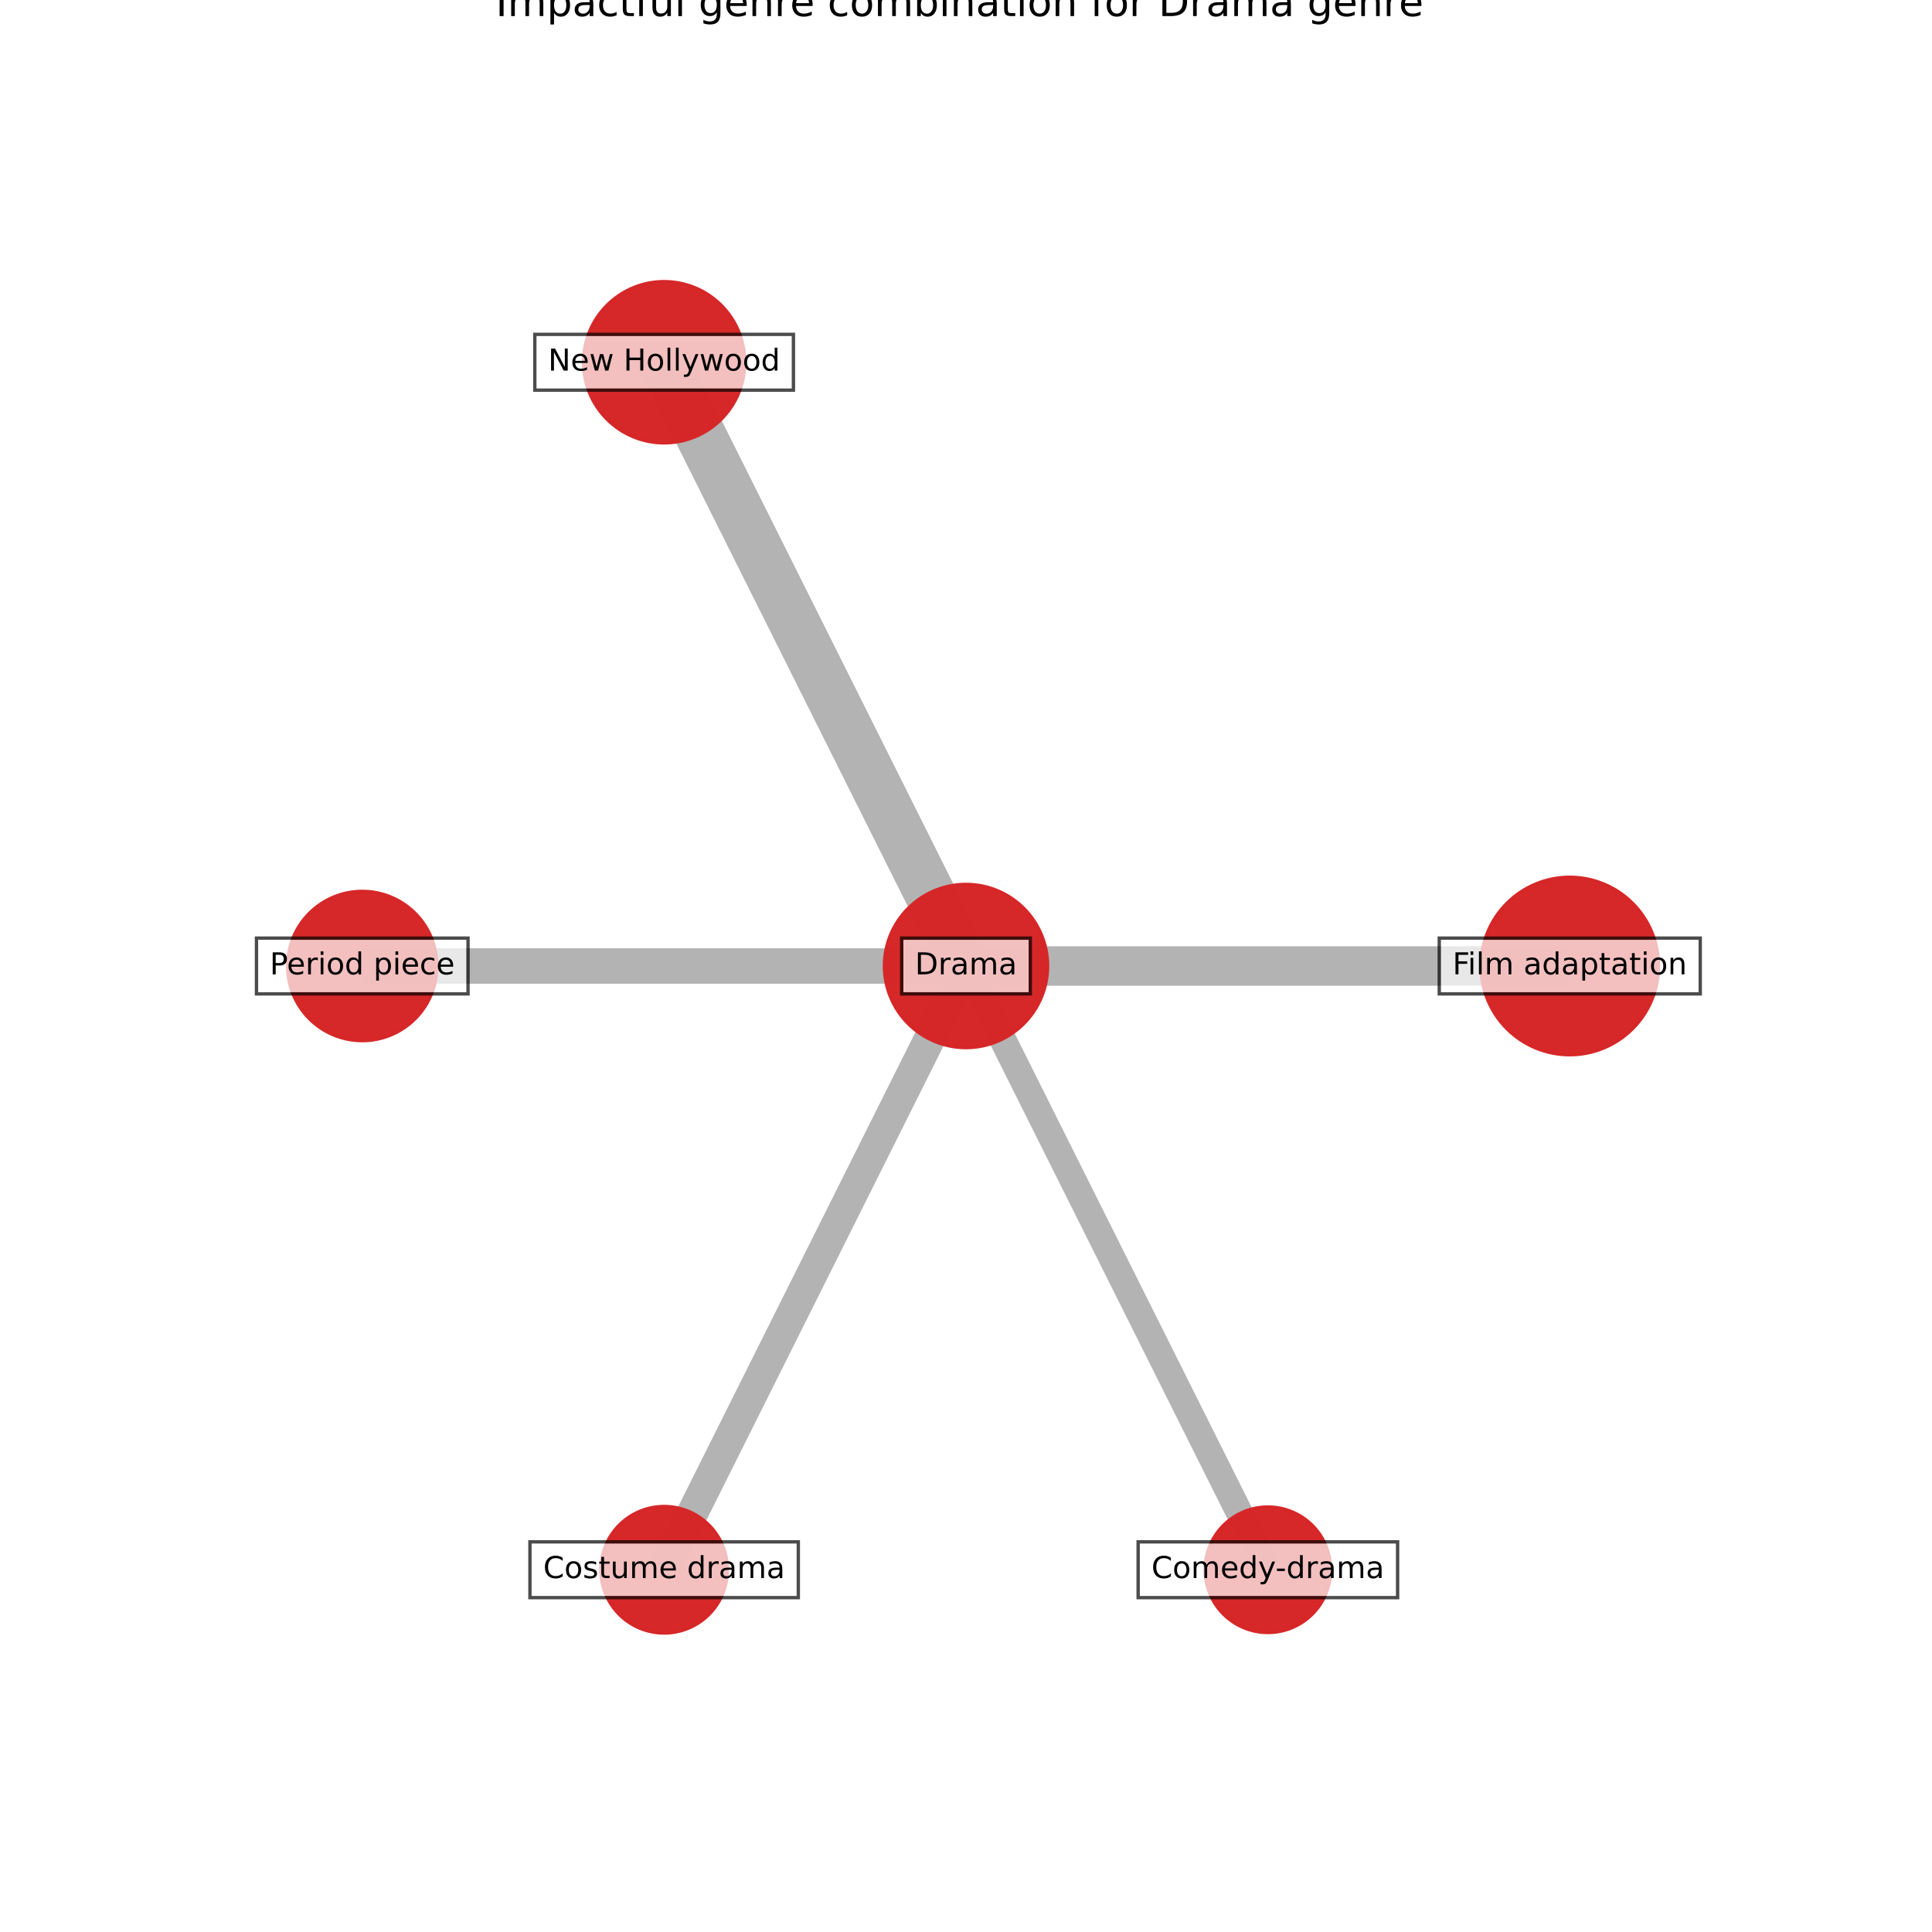
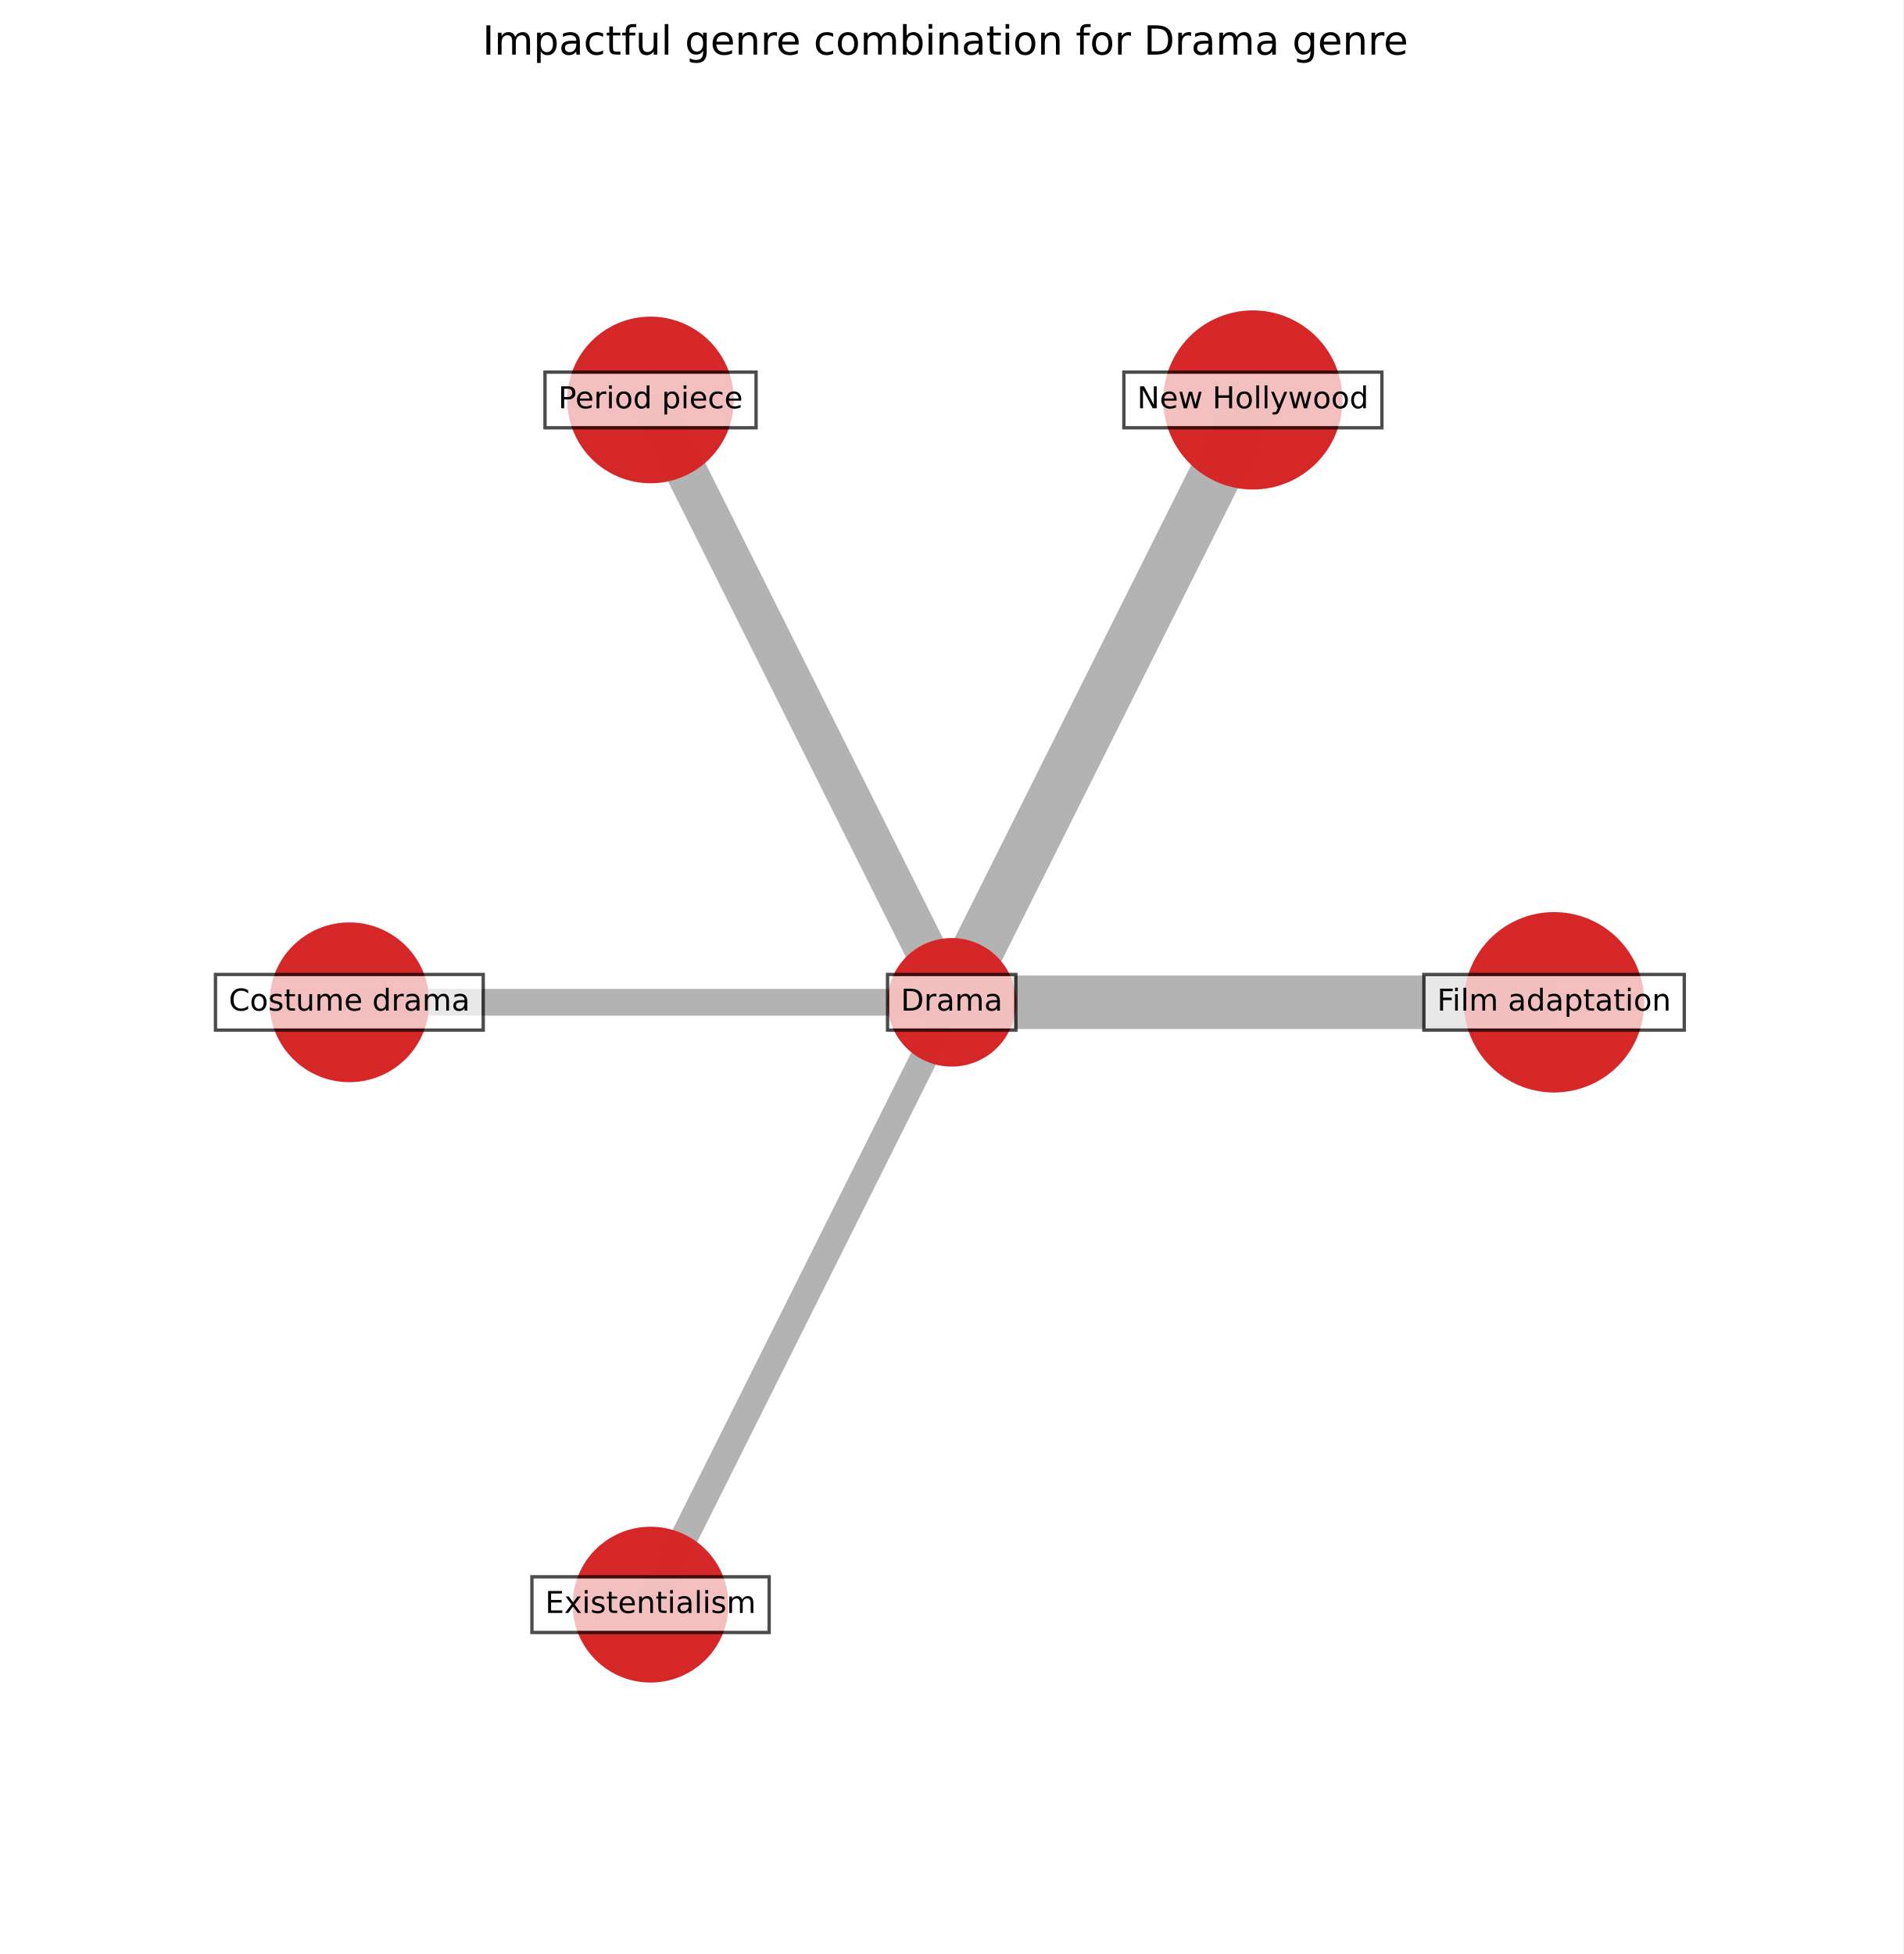
- <svg xmlns="http://www.w3.org/2000/svg" xmlns:xlink="http://www.w3.org/1999/xlink" width="576pt" height="576pt" viewBox="0 0 576 576" version="1.1">
+ <svg xmlns="http://www.w3.org/2000/svg" xmlns:xlink="http://www.w3.org/1999/xlink" width="568.8pt" height="583.918pt" viewBox="0 0 568.8 583.918" version="1.1">
  <defs>
    <style type="text/css">*{stroke-linejoin: round; stroke-linecap: butt}</style>
  </defs>
  <g id="figure_1">
    <g id="patch_1">
-       <path d="M 0 576  L 576 576  L 576 0  L 0 0  z " style="fill: #ffffff" />
+       <path d="M 0 583.918  L 568.8 583.918  L 568.8 0  L 0 0  z " style="fill: #ffffff" />
    </g>
    <g id="axes_1">
      <g id="LineCollection_1">
-         <path d="M 468 288  L 288 288  " clip-path="url(#p391d0320da)" style="fill: none; stroke: #000000; stroke-opacity: 0.3; stroke-width: 11.754" />
-         <path d="M 288 288  L 198 108  " clip-path="url(#p391d0320da)" style="fill: none; stroke: #000000; stroke-opacity: 0.3; stroke-width: 15.142" />
-         <path d="M 288 288  L 108 288  " clip-path="url(#p391d0320da)" style="fill: none; stroke: #000000; stroke-opacity: 0.3; stroke-width: 10.554" />
-         <path d="M 288 288  L 198 468  " clip-path="url(#p391d0320da)" style="fill: none; stroke: #000000; stroke-opacity: 0.3; stroke-width: 9.326" />
-         <path d="M 288 288  L 378 468  " clip-path="url(#p391d0320da)" style="fill: none; stroke: #000000; stroke-opacity: 0.3; stroke-width: 8" />
+         <path d="M 464.4 299.518  L 284.4 299.518  " clip-path="url(#p672c095d29)" style="fill: none; stroke: #000000; stroke-opacity: 0.3; stroke-width: 16" />
+         <path d="M 374.4 119.518  L 284.4 299.518  " clip-path="url(#p672c095d29)" style="fill: none; stroke: #000000; stroke-opacity: 0.3; stroke-width: 15.593" />
+         <path d="M 194.4 119.518  L 284.4 299.518  " clip-path="url(#p672c095d29)" style="fill: none; stroke: #000000; stroke-opacity: 0.3; stroke-width: 12.433" />
+         <path d="M 104.4 299.518  L 284.4 299.518  " clip-path="url(#p672c095d29)" style="fill: none; stroke: #000000; stroke-opacity: 0.3; stroke-width: 8" />
+         <path d="M 194.4 479.518  L 284.4 299.518  " clip-path="url(#p672c095d29)" style="fill: none; stroke: #000000; stroke-opacity: 0.3; stroke-width: 8.195" />
      </g>
      <g id="PathCollection_1">
-         <path d="M 468 314.458  C 475.017 314.458 481.747 311.67 486.708 306.708  C 491.67 301.747 494.458 295.017 494.458 288  C 494.458 280.983 491.67 274.253 486.708 269.292  C 481.747 264.33 475.017 261.542 468 261.542  C 460.983 261.542 454.253 264.33 449.292 269.292  C 444.33 274.253 441.542 280.983 441.542 288  C 441.542 295.017 444.33 301.747 449.292 306.708  C 454.253 311.67 460.983 314.458 468 314.458  z " clip-path="url(#p391d0320da)" style="fill: #d62728; fill-opacity: 0.99; stroke: #d62728; stroke-opacity: 0.99" />
-         <path d="M 288 312.33  C 294.452 312.33 300.641 309.766 305.204 305.204  C 309.766 300.641 312.33 294.452 312.33 288  C 312.33 281.548 309.766 275.359 305.204 270.796  C 300.641 266.234 294.452 263.67 288 263.67  C 281.548 263.67 275.359 266.234 270.796 270.796  C 266.234 275.359 263.67 281.548 263.67 288  C 263.67 294.452 266.234 300.641 270.796 305.204  C 275.359 309.766 281.548 312.33 288 312.33  z " clip-path="url(#p391d0320da)" style="fill: #d62728; fill-opacity: 0.99; stroke: #d62728; stroke-opacity: 0.99" />
-         <path d="M 198 132.038  C 204.375 132.038 210.49 129.506 214.998 124.998  C 219.506 120.49 222.038 114.375 222.038 108  C 222.038 101.625 219.506 95.51 214.998 91.002  C 210.49 86.494 204.375 83.962 198 83.962  C 191.625 83.962 185.51 86.494 181.002 91.002  C 176.494 95.51 173.962 101.625 173.962 108  C 173.962 114.375 176.494 120.49 181.002 124.998  C 185.51 129.506 191.625 132.038 198 132.038  z " clip-path="url(#p391d0320da)" style="fill: #d62728; fill-opacity: 0.99; stroke: #d62728; stroke-opacity: 0.99" />
-         <path d="M 108 310.252  C 113.901 310.252 119.562 307.908 123.735 303.735  C 127.908 299.562 130.252 293.901 130.252 288  C 130.252 282.099 127.908 276.438 123.735 272.265  C 119.562 268.092 113.901 265.748 108 265.748  C 102.099 265.748 96.438 268.092 92.265 272.265  C 88.092 276.438 85.748 282.099 85.748 288  C 85.748 293.901 88.092 299.562 92.265 303.735  C 96.438 307.908 102.099 310.252 108 310.252  z " clip-path="url(#p391d0320da)" style="fill: #d62728; fill-opacity: 0.99; stroke: #d62728; stroke-opacity: 0.99" />
-         <path d="M 198 486.862  C 203.002 486.862 207.8 484.874 211.337 481.337  C 214.874 477.8 216.862 473.002 216.862 468  C 216.862 462.998 214.874 458.2 211.337 454.663  C 207.8 451.126 203.002 449.138 198 449.138  C 192.998 449.138 188.2 451.126 184.663 454.663  C 181.126 458.2 179.138 462.998 179.138 468  C 179.138 473.002 181.126 477.8 184.663 481.337  C 188.2 484.874 192.998 486.862 198 486.862  z " clip-path="url(#p391d0320da)" style="fill: #d62728; fill-opacity: 0.99; stroke: #d62728; stroke-opacity: 0.99" />
-         <path d="M 378 486.708  C 382.961 486.708 387.72 484.737 391.229 481.229  C 394.737 477.72 396.708 472.961 396.708 468  C 396.708 463.039 394.737 458.28 391.229 454.771  C 387.72 451.263 382.961 449.292 378 449.292  C 373.038 449.292 368.28 451.263 364.771 454.771  C 361.263 458.28 359.292 463.039 359.292 468  C 359.292 472.961 361.263 477.72 364.771 481.229  C 368.28 484.737 373.038 486.708 378 486.708  z " clip-path="url(#p391d0320da)" style="fill: #d62728; fill-opacity: 0.99; stroke: #d62728; stroke-opacity: 0.99" />
+         <path d="M 464.4 325.976  C 471.417 325.976 478.147 323.188 483.108 318.226  C 488.07 313.265 490.858 306.535 490.858 299.518  C 490.858 292.502 488.07 285.771 483.108 280.81  C 478.147 275.848 471.417 273.061 464.4 273.061  C 457.383 273.061 450.653 275.848 445.692 280.81  C 440.73 285.771 437.942 292.502 437.942 299.518  C 437.942 306.535 440.73 313.265 445.692 318.226  C 450.653 323.188 457.383 325.976 464.4 325.976  z " clip-path="url(#p672c095d29)" style="fill: #d62728; fill-opacity: 0.99; stroke: #d62728; stroke-opacity: 0.99" />
+         <path d="M 374.4 145.787  C 381.367 145.787 388.049 143.019 392.975 138.093  C 397.901 133.167 400.669 126.485 400.669 119.518  C 400.669 112.551 397.901 105.869 392.975 100.943  C 388.049 96.017 381.367 93.249 374.4 93.249  C 367.433 93.249 360.751 96.017 355.825 100.943  C 350.899 105.869 348.131 112.551 348.131 119.518  C 348.131 126.485 350.899 133.167 355.825 138.093  C 360.751 143.019 367.433 145.787 374.4 145.787  z " clip-path="url(#p672c095d29)" style="fill: #d62728; fill-opacity: 0.99; stroke: #d62728; stroke-opacity: 0.99" />
+         <path d="M 194.4 143.919  C 200.871 143.919 207.078 141.348 211.654 136.772  C 216.23 132.196 218.801 125.989 218.801 119.518  C 218.801 113.047 216.23 106.84 211.654 102.264  C 207.078 97.688 200.871 95.117 194.4 95.117  C 187.929 95.117 181.722 97.688 177.146 102.264  C 172.57 106.84 169.999 113.047 169.999 119.518  C 169.999 125.989 172.57 132.196 177.146 136.772  C 181.722 141.348 187.929 143.919 194.4 143.919  z " clip-path="url(#p672c095d29)" style="fill: #d62728; fill-opacity: 0.99; stroke: #d62728; stroke-opacity: 0.99" />
+         <path d="M 104.4 322.894  C 110.599 322.894 116.546 320.431 120.929 316.048  C 125.313 311.664 127.776 305.718 127.776 299.518  C 127.776 293.319 125.313 287.372 120.929 282.989  C 116.546 278.605 110.599 276.142 104.4 276.142  C 98.201 276.142 92.254 278.605 87.871 282.989  C 83.487 287.372 81.024 293.319 81.024 299.518  C 81.024 305.718 83.487 311.664 87.871 316.048  C 92.254 320.431 98.201 322.894 104.4 322.894  z " clip-path="url(#p672c095d29)" style="fill: #d62728; fill-opacity: 0.99; stroke: #d62728; stroke-opacity: 0.99" />
+         <path d="M 194.4 502.306  C 200.443 502.306 206.24 499.905 210.513 495.631  C 214.787 491.358 217.188 485.561 217.188 479.518  C 217.188 473.475 214.787 467.678 210.513 463.405  C 206.24 459.132 200.443 456.731 194.4 456.731  C 188.357 456.731 182.56 459.132 178.287 463.405  C 174.014 467.678 171.612 473.475 171.612 479.518  C 171.612 485.561 174.014 491.358 178.287 495.631  C 182.56 499.905 188.357 502.306 194.4 502.306  z " clip-path="url(#p672c095d29)" style="fill: #d62728; fill-opacity: 0.99; stroke: #d62728; stroke-opacity: 0.99" />
+         <path d="M 284.4 318.226  C 289.361 318.226 294.12 316.255 297.629 312.747  C 301.137 309.239 303.108 304.48 303.108 299.518  C 303.108 294.557 301.137 289.798 297.629 286.289  C 294.12 282.781 289.361 280.81 284.4 280.81  C 279.439 280.81 274.68 282.781 271.171 286.289  C 267.663 289.798 265.692 294.557 265.692 299.518  C 265.692 304.48 267.663 309.239 271.171 312.747  C 274.68 316.255 279.439 318.226 284.4 318.226  z " clip-path="url(#p672c095d29)" style="fill: #d62728; fill-opacity: 0.99; stroke: #d62728; stroke-opacity: 0.99" />
      </g>
      <g id="text_1">
        <g id="patch_2">
-           <path d="M 429.094 296.315  L 506.906 296.315  L 506.906 279.685  L 429.094 279.685  z " clip-path="url(#p391d0320da)" style="fill: #ffffff; opacity: 0.7; stroke: #000000; stroke-linejoin: miter" />
-         </g>
-         <g clip-path="url(#p391d0320da)">
-           <g transform="translate(433.054 290.4834)scale(0.09 -0.09)">
+           <path d="M 425.494 307.833  L 503.306 307.833  L 503.306 291.203  L 425.494 291.203  z " clip-path="url(#p672c095d29)" style="fill: #ffffff; opacity: 0.7; stroke: #000000; stroke-linejoin: miter" />
+         </g>
+         <g clip-path="url(#p672c095d29)">
+           <g transform="translate(429.454 302.0016)scale(0.09 -0.09)">
            <defs>
              <path id="DejaVuSans-46" d="M 628 4666  L 3309 4666  L 3309 4134  L 1259 4134  L 1259 2759  L 3109 2759  L 3109 2228  L 1259 2228  L 1259 0  L 628 0  L 628 4666  z " transform="scale(0.015625)" />
              <path id="DejaVuSans-69" d="M 603 3500  L 1178 3500  L 1178 0  L 603 0  L 603 3500  z M 603 4863  L 1178 4863  L 1178 4134  L 603 4134  L 603 4863  z " transform="scale(0.015625)" />
              <path id="DejaVuSans-6c" d="M 603 4863  L 1178 4863  L 1178 0  L 603 0  L 603 4863  z " transform="scale(0.015625)" />
              <path id="DejaVuSans-6d" d="M 3328 2828  Q 3544 3216 3844 3400  Q 4144 3584 4550 3584  Q 5097 3584 5394 3201  Q 5691 2819 5691 2113  L 5691 0  L 5113 0  L 5113 2094  Q 5113 2597 4934 2840  Q 4756 3084 4391 3084  Q 3944 3084 3684 2787  Q 3425 2491 3425 1978  L 3425 0  L 2847 0  L 2847 2094  Q 2847 2600 2669 2842  Q 2491 3084 2119 3084  Q 1678 3084 1418 2786  Q 1159 2488 1159 1978  L 1159 0  L 581 0  L 581 3500  L 1159 3500  L 1159 2956  Q 1356 3278 1631 3431  Q 1906 3584 2284 3584  Q 2666 3584 2933 3390  Q 3200 3197 3328 2828  z " transform="scale(0.015625)" />
              <path id="DejaVuSans-20" transform="scale(0.015625)" />
              <path id="DejaVuSans-61" d="M 2194 1759  Q 1497 1759 1228 1600  Q 959 1441 959 1056  Q 959 750 1161 570  Q 1363 391 1709 391  Q 2188 391 2477 730  Q 2766 1069 2766 1631  L 2766 1759  L 2194 1759  z M 3341 1997  L 3341 0  L 2766 0  L 2766 531  Q 2569 213 2275 61  Q 1981 -91 1556 -91  Q 1019 -91 701 211  Q 384 513 384 1019  Q 384 1609 779 1909  Q 1175 2209 1959 2209  L 2766 2209  L 2766 2266  Q 2766 2663 2505 2880  Q 2244 3097 1772 3097  Q 1472 3097 1187 3025  Q 903 2953 641 2809  L 641 3341  Q 956 3463 1253 3523  Q 1550 3584 1831 3584  Q 2591 3584 2966 3190  Q 3341 2797 3341 1997  z " transform="scale(0.015625)" />
              <path id="DejaVuSans-64" d="M 2906 2969  L 2906 4863  L 3481 4863  L 3481 0  L 2906 0  L 2906 525  Q 2725 213 2448 61  Q 2172 -91 1784 -91  Q 1150 -91 751 415  Q 353 922 353 1747  Q 353 2572 751 3078  Q 1150 3584 1784 3584  Q 2172 3584 2448 3432  Q 2725 3281 2906 2969  z M 947 1747  Q 947 1113 1208 752  Q 1469 391 1925 391  Q 2381 391 2643 752  Q 2906 1113 2906 1747  Q 2906 2381 2643 2742  Q 2381 3103 1925 3103  Q 1469 3103 1208 2742  Q 947 2381 947 1747  z " transform="scale(0.015625)" />
              <path id="DejaVuSans-70" d="M 1159 525  L 1159 -1331  L 581 -1331  L 581 3500  L 1159 3500  L 1159 2969  Q 1341 3281 1617 3432  Q 1894 3584 2278 3584  Q 2916 3584 3314 3078  Q 3713 2572 3713 1747  Q 3713 922 3314 415  Q 2916 -91 2278 -91  Q 1894 -91 1617 61  Q 1341 213 1159 525  z M 3116 1747  Q 3116 2381 2855 2742  Q 2594 3103 2138 3103  Q 1681 3103 1420 2742  Q 1159 2381 1159 1747  Q 1159 1113 1420 752  Q 1681 391 2138 391  Q 2594 391 2855 752  Q 3116 1113 3116 1747  z " transform="scale(0.015625)" />
              <path id="DejaVuSans-74" d="M 1172 4494  L 1172 3500  L 2356 3500  L 2356 3053  L 1172 3053  L 1172 1153  Q 1172 725 1289 603  Q 1406 481 1766 481  L 2356 481  L 2356 0  L 1766 0  Q 1100 0 847 248  Q 594 497 594 1153  L 594 3053  L 172 3053  L 172 3500  L 594 3500  L 594 4494  L 1172 4494  z " transform="scale(0.015625)" />
              <path id="DejaVuSans-6f" d="M 1959 3097  Q 1497 3097 1228 2736  Q 959 2375 959 1747  Q 959 1119 1226 758  Q 1494 397 1959 397  Q 2419 397 2687 759  Q 2956 1122 2956 1747  Q 2956 2369 2687 2733  Q 2419 3097 1959 3097  z M 1959 3584  Q 2709 3584 3137 3096  Q 3566 2609 3566 1747  Q 3566 888 3137 398  Q 2709 -91 1959 -91  Q 1206 -91 779 398  Q 353 888 353 1747  Q 353 2609 779 3096  Q 1206 3584 1959 3584  z " transform="scale(0.015625)" />
              <path id="DejaVuSans-6e" d="M 3513 2113  L 3513 0  L 2938 0  L 2938 2094  Q 2938 2591 2744 2837  Q 2550 3084 2163 3084  Q 1697 3084 1428 2787  Q 1159 2491 1159 1978  L 1159 0  L 581 0  L 581 3500  L 1159 3500  L 1159 2956  Q 1366 3272 1645 3428  Q 1925 3584 2291 3584  Q 2894 3584 3203 3211  Q 3513 2838 3513 2113  z " transform="scale(0.015625)" />
            </defs>
            <use xlink:href="#DejaVuSans-46" />
            <use xlink:href="#DejaVuSans-69" x="50.27" />
            <use xlink:href="#DejaVuSans-6c" x="78.053" />
            <use xlink:href="#DejaVuSans-6d" x="105.836" />
            <use xlink:href="#DejaVuSans-20" x="203.248" />
            <use xlink:href="#DejaVuSans-61" x="235.035" />
            <use xlink:href="#DejaVuSans-64" x="296.314" />
            <use xlink:href="#DejaVuSans-61" x="359.791" />
            <use xlink:href="#DejaVuSans-70" x="421.07" />
            <use xlink:href="#DejaVuSans-74" x="484.547" />
            <use xlink:href="#DejaVuSans-61" x="523.756" />
            <use xlink:href="#DejaVuSans-74" x="585.035" />
            <use xlink:href="#DejaVuSans-69" x="624.244" />
            <use xlink:href="#DejaVuSans-6f" x="652.027" />
            <use xlink:href="#DejaVuSans-6e" x="713.209" />
          </g>
        </g>
      </g>
      <g id="text_2">
        <g id="patch_3">
-           <path d="M 268.826 296.315  L 307.174 296.315  L 307.174 279.685  L 268.826 279.685  z " clip-path="url(#p391d0320da)" style="fill: #ffffff; opacity: 0.7; stroke: #000000; stroke-linejoin: miter" />
-         </g>
-         <g clip-path="url(#p391d0320da)">
-           <g transform="translate(272.7865 290.4834)scale(0.09 -0.09)">
-             <defs>
-               <path id="DejaVuSans-44" d="M 1259 4147  L 1259 519  L 2022 519  Q 2988 519 3436 956  Q 3884 1394 3884 2338  Q 3884 3275 3436 3711  Q 2988 4147 2022 4147  L 1259 4147  z M 628 4666  L 1925 4666  Q 3281 4666 3915 4102  Q 4550 3538 4550 2338  Q 4550 1131 3912 565  Q 3275 0 1925 0  L 628 0  L 628 4666  z " transform="scale(0.015625)" />
-               <path id="DejaVuSans-72" d="M 2631 2963  Q 2534 3019 2420 3045  Q 2306 3072 2169 3072  Q 1681 3072 1420 2755  Q 1159 2438 1159 1844  L 1159 0  L 581 0  L 581 3500  L 1159 3500  L 1159 2956  Q 1341 3275 1631 3429  Q 1922 3584 2338 3584  Q 2397 3584 2469 3576  Q 2541 3569 2628 3553  L 2631 2963  z " transform="scale(0.015625)" />
-             </defs>
-             <use xlink:href="#DejaVuSans-44" />
-             <use xlink:href="#DejaVuSans-72" x="77.002" />
-             <use xlink:href="#DejaVuSans-61" x="118.115" />
-             <use xlink:href="#DejaVuSans-6d" x="179.395" />
-             <use xlink:href="#DejaVuSans-61" x="276.807" />
-           </g>
-         </g>
-       </g>
-       <g id="text_3">
-         <g id="patch_4">
-           <path d="M 159.449 116.315  L 236.551 116.315  L 236.551 99.685  L 159.449 99.685  z " clip-path="url(#p391d0320da)" style="fill: #ffffff; opacity: 0.7; stroke: #000000; stroke-linejoin: miter" />
-         </g>
-         <g clip-path="url(#p391d0320da)">
-           <g transform="translate(163.4091 110.4834)scale(0.09 -0.09)">
+           <path d="M 335.849 127.833  L 412.951 127.833  L 412.951 111.203  L 335.849 111.203  z " clip-path="url(#p672c095d29)" style="fill: #ffffff; opacity: 0.7; stroke: #000000; stroke-linejoin: miter" />
+         </g>
+         <g clip-path="url(#p672c095d29)">
+           <g transform="translate(339.8091 122.0016)scale(0.09 -0.09)">
            <defs>
              <path id="DejaVuSans-4e" d="M 628 4666  L 1478 4666  L 3547 763  L 3547 4666  L 4159 4666  L 4159 0  L 3309 0  L 1241 3903  L 1241 0  L 628 0  L 628 4666  z " transform="scale(0.015625)" />
              <path id="DejaVuSans-65" d="M 3597 1894  L 3597 1613  L 953 1613  Q 991 1019 1311 708  Q 1631 397 2203 397  Q 2534 397 2845 478  Q 3156 559 3463 722  L 3463 178  Q 3153 47 2828 -22  Q 2503 -91 2169 -91  Q 1331 -91 842 396  Q 353 884 353 1716  Q 353 2575 817 3079  Q 1281 3584 2069 3584  Q 2775 3584 3186 3129  Q 3597 2675 3597 1894  z M 3022 2063  Q 3016 2534 2758 2815  Q 2500 3097 2075 3097  Q 1594 3097 1305 2825  Q 1016 2553 972 2059  L 3022 2063  z " transform="scale(0.015625)" />
              <path id="DejaVuSans-77" d="M 269 3500  L 844 3500  L 1563 769  L 2278 3500  L 2956 3500  L 3675 769  L 4391 3500  L 4966 3500  L 4050 0  L 3372 0  L 2619 2869  L 1863 0  L 1184 0  L 269 3500  z " transform="scale(0.015625)" />
              <path id="DejaVuSans-48" d="M 628 4666  L 1259 4666  L 1259 2753  L 3553 2753  L 3553 4666  L 4184 4666  L 4184 0  L 3553 0  L 3553 2222  L 1259 2222  L 1259 0  L 628 0  L 628 4666  z " transform="scale(0.015625)" />
              <path id="DejaVuSans-79" d="M 2059 -325  Q 1816 -950 1584 -1140  Q 1353 -1331 966 -1331  L 506 -1331  L 506 -850  L 844 -850  Q 1081 -850 1212 -737  Q 1344 -625 1503 -206  L 1606 56  L 191 3500  L 800 3500  L 1894 763  L 2988 3500  L 3597 3500  L 2059 -325  z " transform="scale(0.015625)" />
            </defs>
            <use xlink:href="#DejaVuSans-4e" />
            <use xlink:href="#DejaVuSans-65" x="74.805" />
            <use xlink:href="#DejaVuSans-77" x="136.328" />
            <use xlink:href="#DejaVuSans-20" x="218.115" />
            <use xlink:href="#DejaVuSans-48" x="249.902" />
            <use xlink:href="#DejaVuSans-6f" x="325.098" />
            <use xlink:href="#DejaVuSans-6c" x="386.279" />
            <use xlink:href="#DejaVuSans-6c" x="414.062" />
            <use xlink:href="#DejaVuSans-79" x="441.846" />
            <use xlink:href="#DejaVuSans-77" x="501.025" />
            <use xlink:href="#DejaVuSans-6f" x="582.812" />
            <use xlink:href="#DejaVuSans-6f" x="643.994" />
            <use xlink:href="#DejaVuSans-64" x="705.176" />
          </g>
        </g>
      </g>
-       <g id="text_4">
-         <g id="patch_5">
-           <path d="M 76.461 296.315  L 139.539 296.315  L 139.539 279.685  L 76.461 279.685  z " clip-path="url(#p391d0320da)" style="fill: #ffffff; opacity: 0.7; stroke: #000000; stroke-linejoin: miter" />
-         </g>
-         <g clip-path="url(#p391d0320da)">
-           <g transform="translate(80.42133 290.4834)scale(0.09 -0.09)">
+       <g id="text_3">
+         <g id="patch_4">
+           <path d="M 162.861 127.833  L 225.939 127.833  L 225.939 111.203  L 162.861 111.203  z " clip-path="url(#p672c095d29)" style="fill: #ffffff; opacity: 0.7; stroke: #000000; stroke-linejoin: miter" />
+         </g>
+         <g clip-path="url(#p672c095d29)">
+           <g transform="translate(166.8213 122.0016)scale(0.09 -0.09)">
            <defs>
              <path id="DejaVuSans-50" d="M 1259 4147  L 1259 2394  L 2053 2394  Q 2494 2394 2734 2622  Q 2975 2850 2975 3272  Q 2975 3691 2734 3919  Q 2494 4147 2053 4147  L 1259 4147  z M 628 4666  L 2053 4666  Q 2838 4666 3239 4311  Q 3641 3956 3641 3272  Q 3641 2581 3239 2228  Q 2838 1875 2053 1875  L 1259 1875  L 1259 0  L 628 0  L 628 4666  z " transform="scale(0.015625)" />
+               <path id="DejaVuSans-72" d="M 2631 2963  Q 2534 3019 2420 3045  Q 2306 3072 2169 3072  Q 1681 3072 1420 2755  Q 1159 2438 1159 1844  L 1159 0  L 581 0  L 581 3500  L 1159 3500  L 1159 2956  Q 1341 3275 1631 3429  Q 1922 3584 2338 3584  Q 2397 3584 2469 3576  Q 2541 3569 2628 3553  L 2631 2963  z " transform="scale(0.015625)" />
              <path id="DejaVuSans-63" d="M 3122 3366  L 3122 2828  Q 2878 2963 2633 3030  Q 2388 3097 2138 3097  Q 1578 3097 1268 2742  Q 959 2388 959 1747  Q 959 1106 1268 751  Q 1578 397 2138 397  Q 2388 397 2633 464  Q 2878 531 3122 666  L 3122 134  Q 2881 22 2623 -34  Q 2366 -91 2075 -91  Q 1284 -91 818 406  Q 353 903 353 1747  Q 353 2603 823 3093  Q 1294 3584 2113 3584  Q 2378 3584 2631 3529  Q 2884 3475 3122 3366  z " transform="scale(0.015625)" />
            </defs>
            <use xlink:href="#DejaVuSans-50" />
            <use xlink:href="#DejaVuSans-65" x="56.678" />
            <use xlink:href="#DejaVuSans-72" x="118.201" />
            <use xlink:href="#DejaVuSans-69" x="159.314" />
            <use xlink:href="#DejaVuSans-6f" x="187.098" />
            <use xlink:href="#DejaVuSans-64" x="248.279" />
            <use xlink:href="#DejaVuSans-20" x="311.756" />
            <use xlink:href="#DejaVuSans-70" x="343.543" />
            <use xlink:href="#DejaVuSans-69" x="407.02" />
            <use xlink:href="#DejaVuSans-65" x="434.803" />
            <use xlink:href="#DejaVuSans-63" x="496.326" />
            <use xlink:href="#DejaVuSans-65" x="551.307" />
          </g>
        </g>
      </g>
-       <g id="text_5">
-         <g id="patch_6">
-           <path d="M 157.996 476.315  L 238.004 476.315  L 238.004 459.685  L 157.996 459.685  z " clip-path="url(#p391d0320da)" style="fill: #ffffff; opacity: 0.7; stroke: #000000; stroke-linejoin: miter" />
-         </g>
-         <g clip-path="url(#p391d0320da)">
-           <g transform="translate(161.9564 470.4834)scale(0.09 -0.09)">
+       <g id="text_4">
+         <g id="patch_5">
+           <path d="M 64.396 307.833  L 144.404 307.833  L 144.404 291.203  L 64.396 291.203  z " clip-path="url(#p672c095d29)" style="fill: #ffffff; opacity: 0.7; stroke: #000000; stroke-linejoin: miter" />
+         </g>
+         <g clip-path="url(#p672c095d29)">
+           <g transform="translate(68.35641 302.0016)scale(0.09 -0.09)">
            <defs>
              <path id="DejaVuSans-43" d="M 4122 4306  L 4122 3641  Q 3803 3938 3442 4084  Q 3081 4231 2675 4231  Q 1875 4231 1450 3742  Q 1025 3253 1025 2328  Q 1025 1406 1450 917  Q 1875 428 2675 428  Q 3081 428 3442 575  Q 3803 722 4122 1019  L 4122 359  Q 3791 134 3420 21  Q 3050 -91 2638 -91  Q 1578 -91 968 557  Q 359 1206 359 2328  Q 359 3453 968 4101  Q 1578 4750 2638 4750  Q 3056 4750 3426 4639  Q 3797 4528 4122 4306  z " transform="scale(0.015625)" />
              <path id="DejaVuSans-73" d="M 2834 3397  L 2834 2853  Q 2591 2978 2328 3040  Q 2066 3103 1784 3103  Q 1356 3103 1142 2972  Q 928 2841 928 2578  Q 928 2378 1081 2264  Q 1234 2150 1697 2047  L 1894 2003  Q 2506 1872 2764 1633  Q 3022 1394 3022 966  Q 3022 478 2636 193  Q 2250 -91 1575 -91  Q 1294 -91 989 -36  Q 684 19 347 128  L 347 722  Q 666 556 975 473  Q 1284 391 1588 391  Q 1994 391 2212 530  Q 2431 669 2431 922  Q 2431 1156 2273 1281  Q 2116 1406 1581 1522  L 1381 1569  Q 847 1681 609 1914  Q 372 2147 372 2553  Q 372 3047 722 3315  Q 1072 3584 1716 3584  Q 2034 3584 2315 3537  Q 2597 3491 2834 3397  z " transform="scale(0.015625)" />
              <path id="DejaVuSans-75" d="M 544 1381  L 544 3500  L 1119 3500  L 1119 1403  Q 1119 906 1312 657  Q 1506 409 1894 409  Q 2359 409 2629 706  Q 2900 1003 2900 1516  L 2900 3500  L 3475 3500  L 3475 0  L 2900 0  L 2900 538  Q 2691 219 2414 64  Q 2138 -91 1772 -91  Q 1169 -91 856 284  Q 544 659 544 1381  z M 1991 3584  L 1991 3584  z " transform="scale(0.015625)" />
            </defs>
            <use xlink:href="#DejaVuSans-43" />
            <use xlink:href="#DejaVuSans-6f" x="69.824" />
            <use xlink:href="#DejaVuSans-73" x="131.006" />
            <use xlink:href="#DejaVuSans-74" x="183.105" />
            <use xlink:href="#DejaVuSans-75" x="222.314" />
            <use xlink:href="#DejaVuSans-6d" x="285.693" />
            <use xlink:href="#DejaVuSans-65" x="383.105" />
            <use xlink:href="#DejaVuSans-20" x="444.629" />
            <use xlink:href="#DejaVuSans-64" x="476.416" />
            <use xlink:href="#DejaVuSans-72" x="539.893" />
            <use xlink:href="#DejaVuSans-61" x="581.006" />
            <use xlink:href="#DejaVuSans-6d" x="642.285" />
            <use xlink:href="#DejaVuSans-61" x="739.697" />
          </g>
        </g>
      </g>
+       <g id="text_5">
+         <g id="patch_6">
+           <path d="M 158.954 487.833  L 229.846 487.833  L 229.846 471.203  L 158.954 471.203  z " clip-path="url(#p672c095d29)" style="fill: #ffffff; opacity: 0.7; stroke: #000000; stroke-linejoin: miter" />
+         </g>
+         <g clip-path="url(#p672c095d29)">
+           <g transform="translate(162.9141 482.0016)scale(0.09 -0.09)">
+             <defs>
+               <path id="DejaVuSans-45" d="M 628 4666  L 3578 4666  L 3578 4134  L 1259 4134  L 1259 2753  L 3481 2753  L 3481 2222  L 1259 2222  L 1259 531  L 3634 531  L 3634 0  L 628 0  L 628 4666  z " transform="scale(0.015625)" />
+               <path id="DejaVuSans-78" d="M 3513 3500  L 2247 1797  L 3578 0  L 2900 0  L 1881 1375  L 863 0  L 184 0  L 1544 1831  L 300 3500  L 978 3500  L 1906 2253  L 2834 3500  L 3513 3500  z " transform="scale(0.015625)" />
+             </defs>
+             <use xlink:href="#DejaVuSans-45" />
+             <use xlink:href="#DejaVuSans-78" x="63.184" />
+             <use xlink:href="#DejaVuSans-69" x="122.363" />
+             <use xlink:href="#DejaVuSans-73" x="150.146" />
+             <use xlink:href="#DejaVuSans-74" x="202.246" />
+             <use xlink:href="#DejaVuSans-65" x="241.455" />
+             <use xlink:href="#DejaVuSans-6e" x="302.979" />
+             <use xlink:href="#DejaVuSans-74" x="366.357" />
+             <use xlink:href="#DejaVuSans-69" x="405.566" />
+             <use xlink:href="#DejaVuSans-61" x="433.35" />
+             <use xlink:href="#DejaVuSans-6c" x="494.629" />
+             <use xlink:href="#DejaVuSans-69" x="522.412" />
+             <use xlink:href="#DejaVuSans-73" x="550.195" />
+             <use xlink:href="#DejaVuSans-6d" x="602.295" />
+           </g>
+         </g>
+       </g>
      <g id="text_6">
        <g id="patch_7">
-           <path d="M 339.322 476.315  L 416.678 476.315  L 416.678 459.685  L 339.322 459.685  z " clip-path="url(#p391d0320da)" style="fill: #ffffff; opacity: 0.7; stroke: #000000; stroke-linejoin: miter" />
-         </g>
-         <g clip-path="url(#p391d0320da)">
-           <g transform="translate(343.2818 470.4834)scale(0.09 -0.09)">
-             <defs>
-               <path id="DejaVuSans-2d" d="M 313 2009  L 1997 2009  L 1997 1497  L 313 1497  L 313 2009  z " transform="scale(0.015625)" />
-             </defs>
-             <use xlink:href="#DejaVuSans-43" />
-             <use xlink:href="#DejaVuSans-6f" x="69.824" />
-             <use xlink:href="#DejaVuSans-6d" x="131.006" />
-             <use xlink:href="#DejaVuSans-65" x="228.418" />
-             <use xlink:href="#DejaVuSans-64" x="289.941" />
-             <use xlink:href="#DejaVuSans-79" x="353.418" />
-             <use xlink:href="#DejaVuSans-2d" x="410.848" />
-             <use xlink:href="#DejaVuSans-64" x="446.932" />
-             <use xlink:href="#DejaVuSans-72" x="510.408" />
-             <use xlink:href="#DejaVuSans-61" x="551.521" />
-             <use xlink:href="#DejaVuSans-6d" x="612.801" />
-             <use xlink:href="#DejaVuSans-61" x="710.213" />
+           <path d="M 265.226 307.833  L 303.574 307.833  L 303.574 291.203  L 265.226 291.203  z " clip-path="url(#p672c095d29)" style="fill: #ffffff; opacity: 0.7; stroke: #000000; stroke-linejoin: miter" />
+         </g>
+         <g clip-path="url(#p672c095d29)">
+           <g transform="translate(269.1865 302.0016)scale(0.09 -0.09)">
+             <defs>
+               <path id="DejaVuSans-44" d="M 1259 4147  L 1259 519  L 2022 519  Q 2988 519 3436 956  Q 3884 1394 3884 2338  Q 3884 3275 3436 3711  Q 2988 4147 2022 4147  L 1259 4147  z M 628 4666  L 1925 4666  Q 3281 4666 3915 4102  Q 4550 3538 4550 2338  Q 4550 1131 3912 565  Q 3275 0 1925 0  L 628 0  L 628 4666  z " transform="scale(0.015625)" />
+             </defs>
+             <use xlink:href="#DejaVuSans-44" />
+             <use xlink:href="#DejaVuSans-72" x="77.002" />
+             <use xlink:href="#DejaVuSans-61" x="118.115" />
+             <use xlink:href="#DejaVuSans-6d" x="179.395" />
+             <use xlink:href="#DejaVuSans-61" x="276.807" />
          </g>
        </g>
      </g>
      <g id="text_7">
-         <g transform="translate(147.7744 4.8)scale(0.12 -0.12)">
+         <g transform="translate(144.1744 16.31812)scale(0.12 -0.12)">
          <defs>
            <path id="DejaVuSans-49" d="M 628 4666  L 1259 4666  L 1259 0  L 628 0  L 628 4666  z " transform="scale(0.015625)" />
            <path id="DejaVuSans-66" d="M 2375 4863  L 2375 4384  L 1825 4384  Q 1516 4384 1395 4259  Q 1275 4134 1275 3809  L 1275 3500  L 2222 3500  L 2222 3053  L 1275 3053  L 1275 0  L 697 0  L 697 3053  L 147 3053  L 147 3500  L 697 3500  L 697 3744  Q 697 4328 969 4595  Q 1241 4863 1831 4863  L 2375 4863  z " transform="scale(0.015625)" />
            <path id="DejaVuSans-67" d="M 2906 1791  Q 2906 2416 2648 2759  Q 2391 3103 1925 3103  Q 1463 3103 1205 2759  Q 947 2416 947 1791  Q 947 1169 1205 825  Q 1463 481 1925 481  Q 2391 481 2648 825  Q 2906 1169 2906 1791  z M 3481 434  Q 3481 -459 3084 -895  Q 2688 -1331 1869 -1331  Q 1566 -1331 1297 -1286  Q 1028 -1241 775 -1147  L 775 -588  Q 1028 -725 1275 -790  Q 1522 -856 1778 -856  Q 2344 -856 2625 -561  Q 2906 -266 2906 331  L 2906 616  Q 2728 306 2450 153  Q 2172 0 1784 0  Q 1141 0 747 490  Q 353 981 353 1791  Q 353 2603 747 3093  Q 1141 3584 1784 3584  Q 2172 3584 2450 3431  Q 2728 3278 2906 2969  L 2906 3500  L 3481 3500  L 3481 434  z " transform="scale(0.015625)" />
            <path id="DejaVuSans-62" d="M 3116 1747  Q 3116 2381 2855 2742  Q 2594 3103 2138 3103  Q 1681 3103 1420 2742  Q 1159 2381 1159 1747  Q 1159 1113 1420 752  Q 1681 391 2138 391  Q 2594 391 2855 752  Q 3116 1113 3116 1747  z M 1159 2969  Q 1341 3281 1617 3432  Q 1894 3584 2278 3584  Q 2916 3584 3314 3078  Q 3713 2572 3713 1747  Q 3713 922 3314 415  Q 2916 -91 2278 -91  Q 1894 -91 1617 61  Q 1341 213 1159 525  L 1159 0  L 581 0  L 581 4863  L 1159 4863  L 1159 2969  z " transform="scale(0.015625)" />
          </defs>
          <use xlink:href="#DejaVuSans-49" />
          <use xlink:href="#DejaVuSans-6d" x="29.492" />
          <use xlink:href="#DejaVuSans-70" x="126.904" />
          <use xlink:href="#DejaVuSans-61" x="190.381" />
          <use xlink:href="#DejaVuSans-63" x="251.66" />
          <use xlink:href="#DejaVuSans-74" x="306.641" />
          <use xlink:href="#DejaVuSans-66" x="345.85" />
          <use xlink:href="#DejaVuSans-75" x="381.055" />
          <use xlink:href="#DejaVuSans-6c" x="444.434" />
          <use xlink:href="#DejaVuSans-20" x="472.217" />
          <use xlink:href="#DejaVuSans-67" x="504.004" />
          <use xlink:href="#DejaVuSans-65" x="567.48" />
          <use xlink:href="#DejaVuSans-6e" x="629.004" />
          <use xlink:href="#DejaVuSans-72" x="692.383" />
          <use xlink:href="#DejaVuSans-65" x="731.246" />
          <use xlink:href="#DejaVuSans-20" x="792.77" />
          <use xlink:href="#DejaVuSans-63" x="824.557" />
          <use xlink:href="#DejaVuSans-6f" x="879.537" />
          <use xlink:href="#DejaVuSans-6d" x="940.719" />
          <use xlink:href="#DejaVuSans-62" x="1038.131" />
          <use xlink:href="#DejaVuSans-69" x="1101.607" />
          <use xlink:href="#DejaVuSans-6e" x="1129.391" />
          <use xlink:href="#DejaVuSans-61" x="1192.77" />
          <use xlink:href="#DejaVuSans-74" x="1254.049" />
          <use xlink:href="#DejaVuSans-69" x="1293.258" />
          <use xlink:href="#DejaVuSans-6f" x="1321.041" />
          <use xlink:href="#DejaVuSans-6e" x="1382.223" />
          <use xlink:href="#DejaVuSans-20" x="1445.602" />
          <use xlink:href="#DejaVuSans-66" x="1477.389" />
          <use xlink:href="#DejaVuSans-6f" x="1512.594" />
          <use xlink:href="#DejaVuSans-72" x="1573.775" />
          <use xlink:href="#DejaVuSans-20" x="1614.889" />
          <use xlink:href="#DejaVuSans-44" x="1646.676" />
          <use xlink:href="#DejaVuSans-72" x="1723.678" />
          <use xlink:href="#DejaVuSans-61" x="1764.791" />
          <use xlink:href="#DejaVuSans-6d" x="1826.07" />
          <use xlink:href="#DejaVuSans-61" x="1923.482" />
          <use xlink:href="#DejaVuSans-20" x="1984.762" />
          <use xlink:href="#DejaVuSans-67" x="2016.549" />
          <use xlink:href="#DejaVuSans-65" x="2080.025" />
          <use xlink:href="#DejaVuSans-6e" x="2141.549" />
          <use xlink:href="#DejaVuSans-72" x="2204.928" />
          <use xlink:href="#DejaVuSans-65" x="2243.791" />
          <use xlink:href="#DejaVuSans-20" x="2305.314" />
        </g>
      </g>
    </g>
  </g>
  <defs>
-     <clipPath id="p391d0320da">
-       <rect x="10.8" y="10.8" width="554.4" height="554.4" />
+     <clipPath id="p672c095d29">
+       <rect x="7.2" y="22.318" width="554.4" height="554.4" />
    </clipPath>
  </defs>
</svg>
